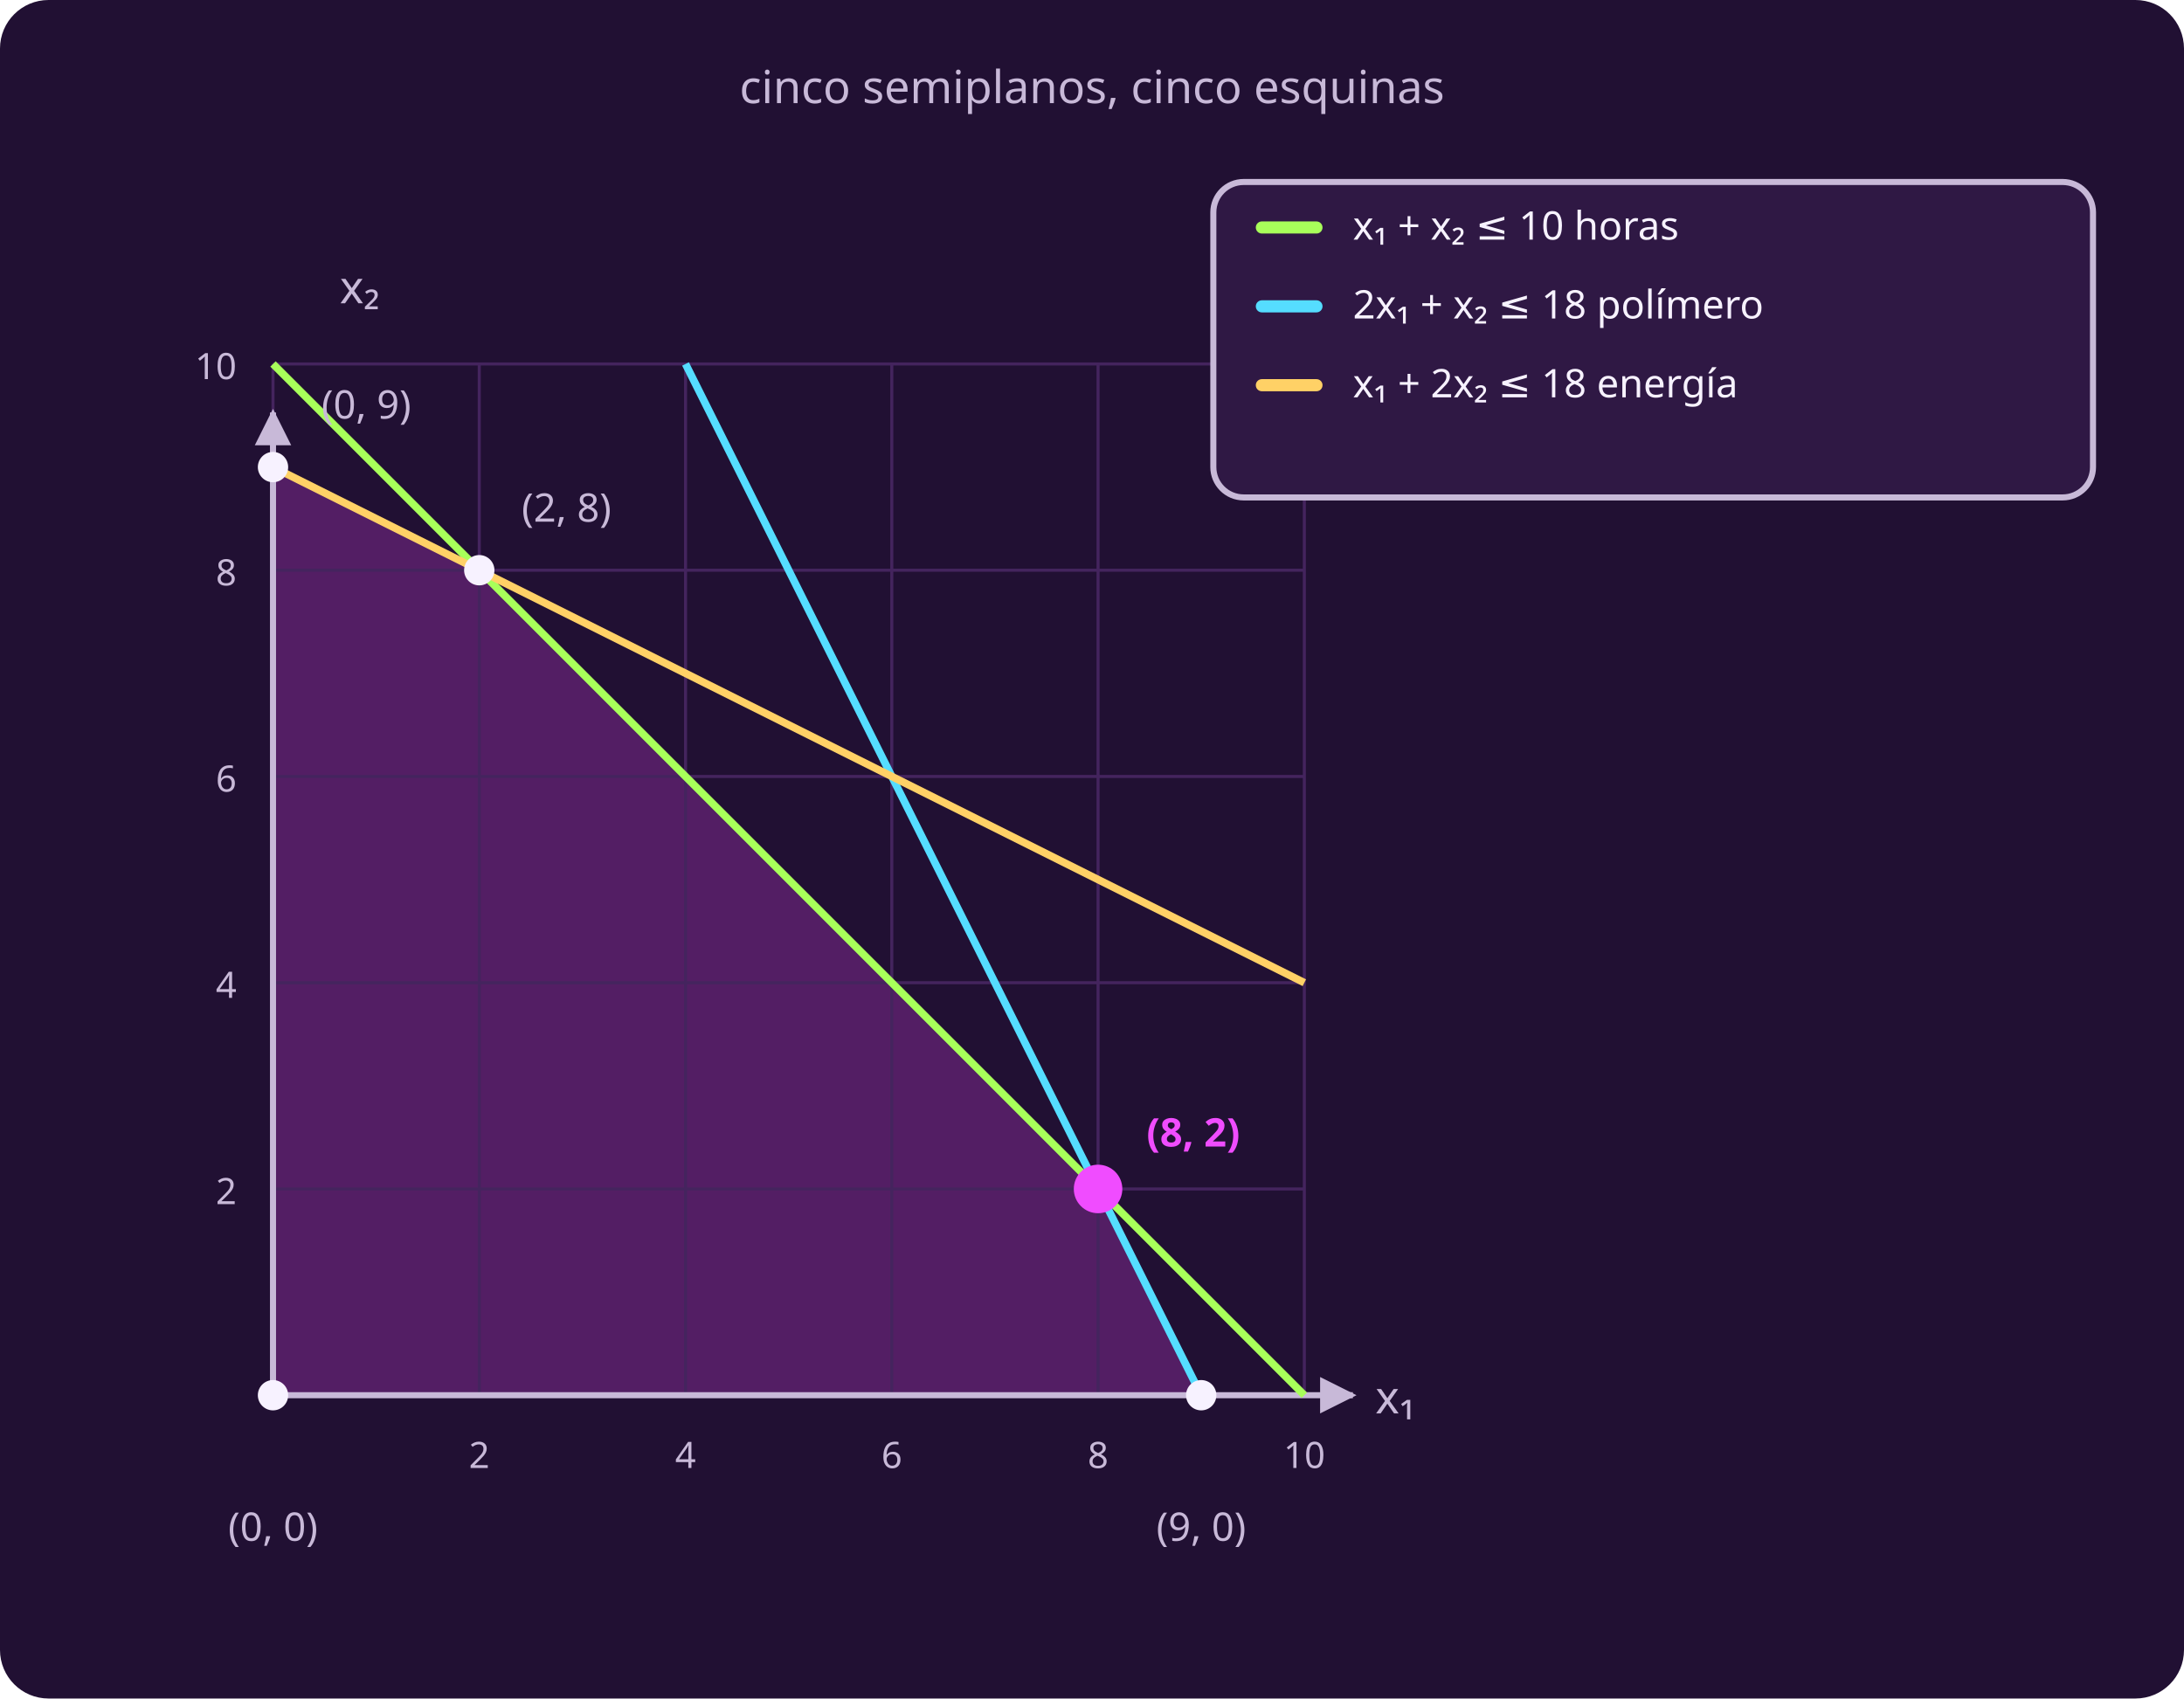
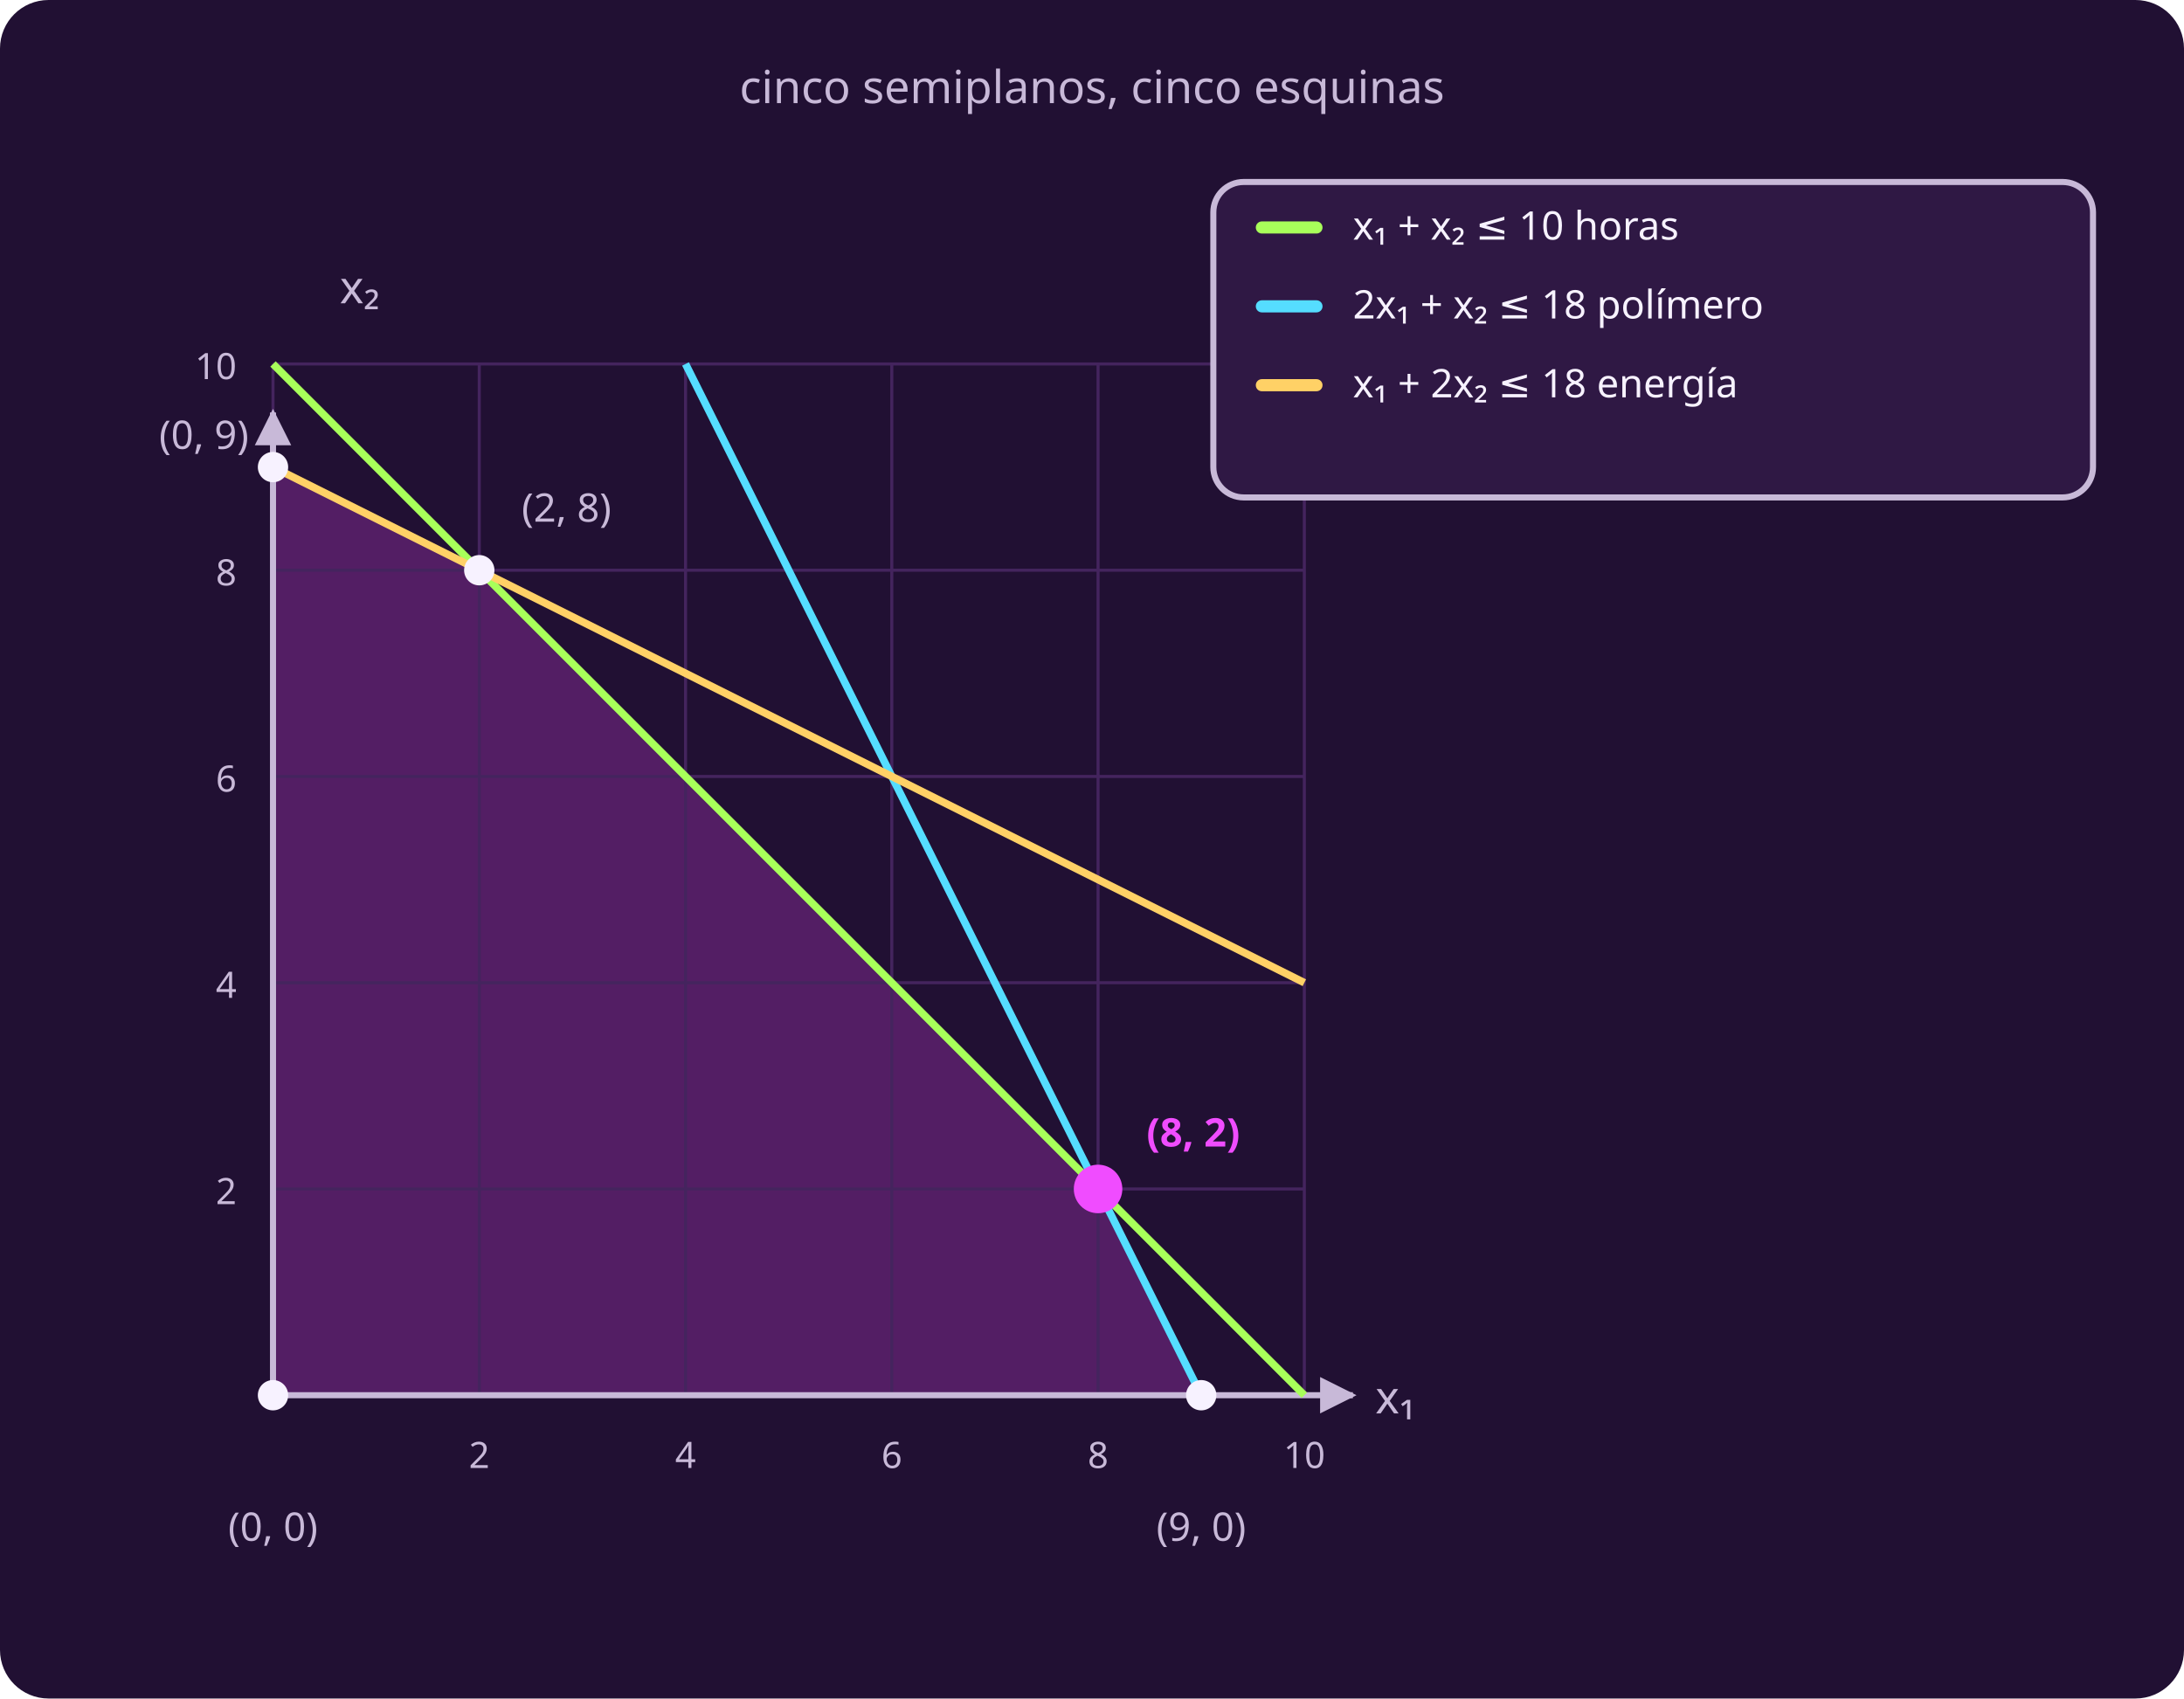
<svg xmlns="http://www.w3.org/2000/svg" width="720" height="560" viewBox="0 0 720 560" role="img" aria-label="Las tres rectas de recurso y los dos ejes recortan una región de cinco lados; sus cinco esquinas están marcadas y rotuladas">
  <rect x="0" y="0" width="720" height="560" rx="16" fill="#211033" />
  <defs>
    <marker id="p" viewBox="0 0 10 10" refX="9" refY="5" markerWidth="6" markerHeight="6" orient="auto-start-reverse">
      <path d="M 0 0 L 10 5 L 0 10 z" fill="#f04cff" />
    </marker>
    <marker id="s" viewBox="0 0 10 10" refX="9" refY="5" markerWidth="6" markerHeight="6" orient="auto-start-reverse">
      <path d="M 0 0 L 10 5 L 0 10 z" fill="#c8b9d8" />
    </marker>
  </defs>
  <path d="M 90.0 460.0 L 396.0 460.0 L 362.0 392.0 L 158.0 188.0 L 90.0 154.0 Z" fill="#531e64" stroke="none" />
  <line x1="90.0" y1="460.0" x2="90.0" y2="120.0" stroke="#44245e" stroke-width="1" />
  <line x1="90.0" y1="460.0" x2="430.0" y2="460.0" stroke="#44245e" stroke-width="1" />
  <line x1="158.0" y1="460.0" x2="158.0" y2="120.0" stroke="#44245e" stroke-width="1" />
  <line x1="90.0" y1="392.0" x2="430.0" y2="392.0" stroke="#44245e" stroke-width="1" />
  <line x1="226.0" y1="460.0" x2="226.0" y2="120.0" stroke="#44245e" stroke-width="1" />
  <line x1="90.0" y1="324.0" x2="430.0" y2="324.0" stroke="#44245e" stroke-width="1" />
  <line x1="294.0" y1="460.0" x2="294.0" y2="120.0" stroke="#44245e" stroke-width="1" />
  <line x1="90.0" y1="256.0" x2="430.0" y2="256.0" stroke="#44245e" stroke-width="1" />
  <line x1="362.0" y1="460.0" x2="362.0" y2="120.0" stroke="#44245e" stroke-width="1" />
  <line x1="90.0" y1="188.0" x2="430.0" y2="188.0" stroke="#44245e" stroke-width="1" />
  <line x1="430.0" y1="460.0" x2="430.0" y2="120.0" stroke="#44245e" stroke-width="1" />
  <line x1="90.0" y1="120.0" x2="430.0" y2="120.0" stroke="#44245e" stroke-width="1" />
  <line x1="90.0" y1="460.0" x2="446.0" y2="460.0" stroke="#c8b9d8" stroke-width="2" marker-end="url(#s)" />
  <line x1="90.0" y1="460.0" x2="90.0" y2="136.0" stroke="#c8b9d8" stroke-width="2" marker-end="url(#s)" />
  <text x="460.0" y="466.0" fill="#c8b9d8" font-family="system-ui, sans-serif" font-size="15" font-weight="normal" text-anchor="middle">x₁</text>
  <text x="112.0" y="100.0" fill="#c8b9d8" font-family="system-ui, sans-serif" font-size="15" font-weight="normal" text-anchor="start">x₂</text>
  <text x="158.0" y="484.0" fill="#c8b9d8" font-family="system-ui, sans-serif" font-size="12" font-weight="normal" text-anchor="middle">2</text>
  <text x="78.0" y="397.0" fill="#c8b9d8" font-family="system-ui, sans-serif" font-size="12" font-weight="normal" text-anchor="end">2</text>
  <text x="226.0" y="484.0" fill="#c8b9d8" font-family="system-ui, sans-serif" font-size="12" font-weight="normal" text-anchor="middle">4</text>
  <text x="78.0" y="329.0" fill="#c8b9d8" font-family="system-ui, sans-serif" font-size="12" font-weight="normal" text-anchor="end">4</text>
  <text x="294.0" y="484.0" fill="#c8b9d8" font-family="system-ui, sans-serif" font-size="12" font-weight="normal" text-anchor="middle">6</text>
  <text x="78.0" y="261.0" fill="#c8b9d8" font-family="system-ui, sans-serif" font-size="12" font-weight="normal" text-anchor="end">6</text>
  <text x="362.0" y="484.0" fill="#c8b9d8" font-family="system-ui, sans-serif" font-size="12" font-weight="normal" text-anchor="middle">8</text>
  <text x="78.0" y="193.0" fill="#c8b9d8" font-family="system-ui, sans-serif" font-size="12" font-weight="normal" text-anchor="end">8</text>
  <text x="430.0" y="484.0" fill="#c8b9d8" font-family="system-ui, sans-serif" font-size="12" font-weight="normal" text-anchor="middle">10</text>
  <text x="78.0" y="125.0" fill="#c8b9d8" font-family="system-ui, sans-serif" font-size="12" font-weight="normal" text-anchor="end">10</text>
  <line x1="90.0" y1="120.0" x2="430.0" y2="460.0" stroke="#a8ff5a" stroke-width="2.5" />
  <line x1="396.0" y1="460.0" x2="226.0" y2="120.0" stroke="#55ddff" stroke-width="2.5" />
  <line x1="90.0" y1="154.0" x2="430.0" y2="324.0" stroke="#ffd166" stroke-width="2.5" />
  <circle cx="90.0" cy="460.0" r="5" fill="#f7f2ff" />
  <text x="90.0" y="508.0" fill="#c8b9d8" font-family="system-ui, sans-serif" font-size="13" font-weight="normal" text-anchor="middle">(0, 0)</text>
  <circle cx="396.0" cy="460.0" r="5" fill="#f7f2ff" />
  <text x="396.0" y="508.0" fill="#c8b9d8" font-family="system-ui, sans-serif" font-size="13" font-weight="normal" text-anchor="middle">(9, 0)</text>
  <circle cx="362.0" cy="392.0" r="8" fill="#f04cff" />
  <text x="378.0" y="378.0" fill="#f04cff" font-family="system-ui, sans-serif" font-size="13" font-weight="700" text-anchor="start">(8, 2)</text>
  <circle cx="158.0" cy="188.0" r="5" fill="#f7f2ff" />
  <text x="172.0" y="172.0" fill="#c8b9d8" font-family="system-ui, sans-serif" font-size="13" font-weight="normal" text-anchor="start">(2, 8)</text>
  <circle cx="90.0" cy="154.0" r="5" fill="#f7f2ff" />
-   <text x="106.0" y="138.0" fill="#c8b9d8" font-family="system-ui, sans-serif" font-size="13" font-weight="normal" text-anchor="start">(0, 9)</text>
+   <text x="82.0" y="148.0" fill="#c8b9d8" font-family="system-ui, sans-serif" font-size="13" font-weight="normal" text-anchor="end">(0, 9)</text>
  <rect x="400" y="60" width="290" height="104" rx="10" fill="#2f1844" stroke="#c8b9d8" stroke-width="2" />
  <rect x="414" y="73" width="22" height="4" rx="2" fill="#a8ff5a" />
  <text x="446" y="79" fill="#f7f2ff" font-family="system-ui, sans-serif" font-size="13" font-weight="normal" text-anchor="start">x₁ + x₂ ≤ 10   horas</text>
  <rect x="414" y="99" width="22" height="4" rx="2" fill="#55ddff" />
  <text x="446" y="105" fill="#f7f2ff" font-family="system-ui, sans-serif" font-size="13" font-weight="normal" text-anchor="start">2x₁ + x₂ ≤ 18   polímero</text>
  <rect x="414" y="125" width="22" height="4" rx="2" fill="#ffd166" />
  <text x="446" y="131" fill="#f7f2ff" font-family="system-ui, sans-serif" font-size="13" font-weight="normal" text-anchor="start">x₁ + 2x₂ ≤ 18   energía</text>
  <text x="360.0" y="34" fill="#c8b9d8" font-family="system-ui, sans-serif" font-size="15" font-weight="normal" text-anchor="middle">cinco semiplanos, cinco esquinas</text>
</svg>
